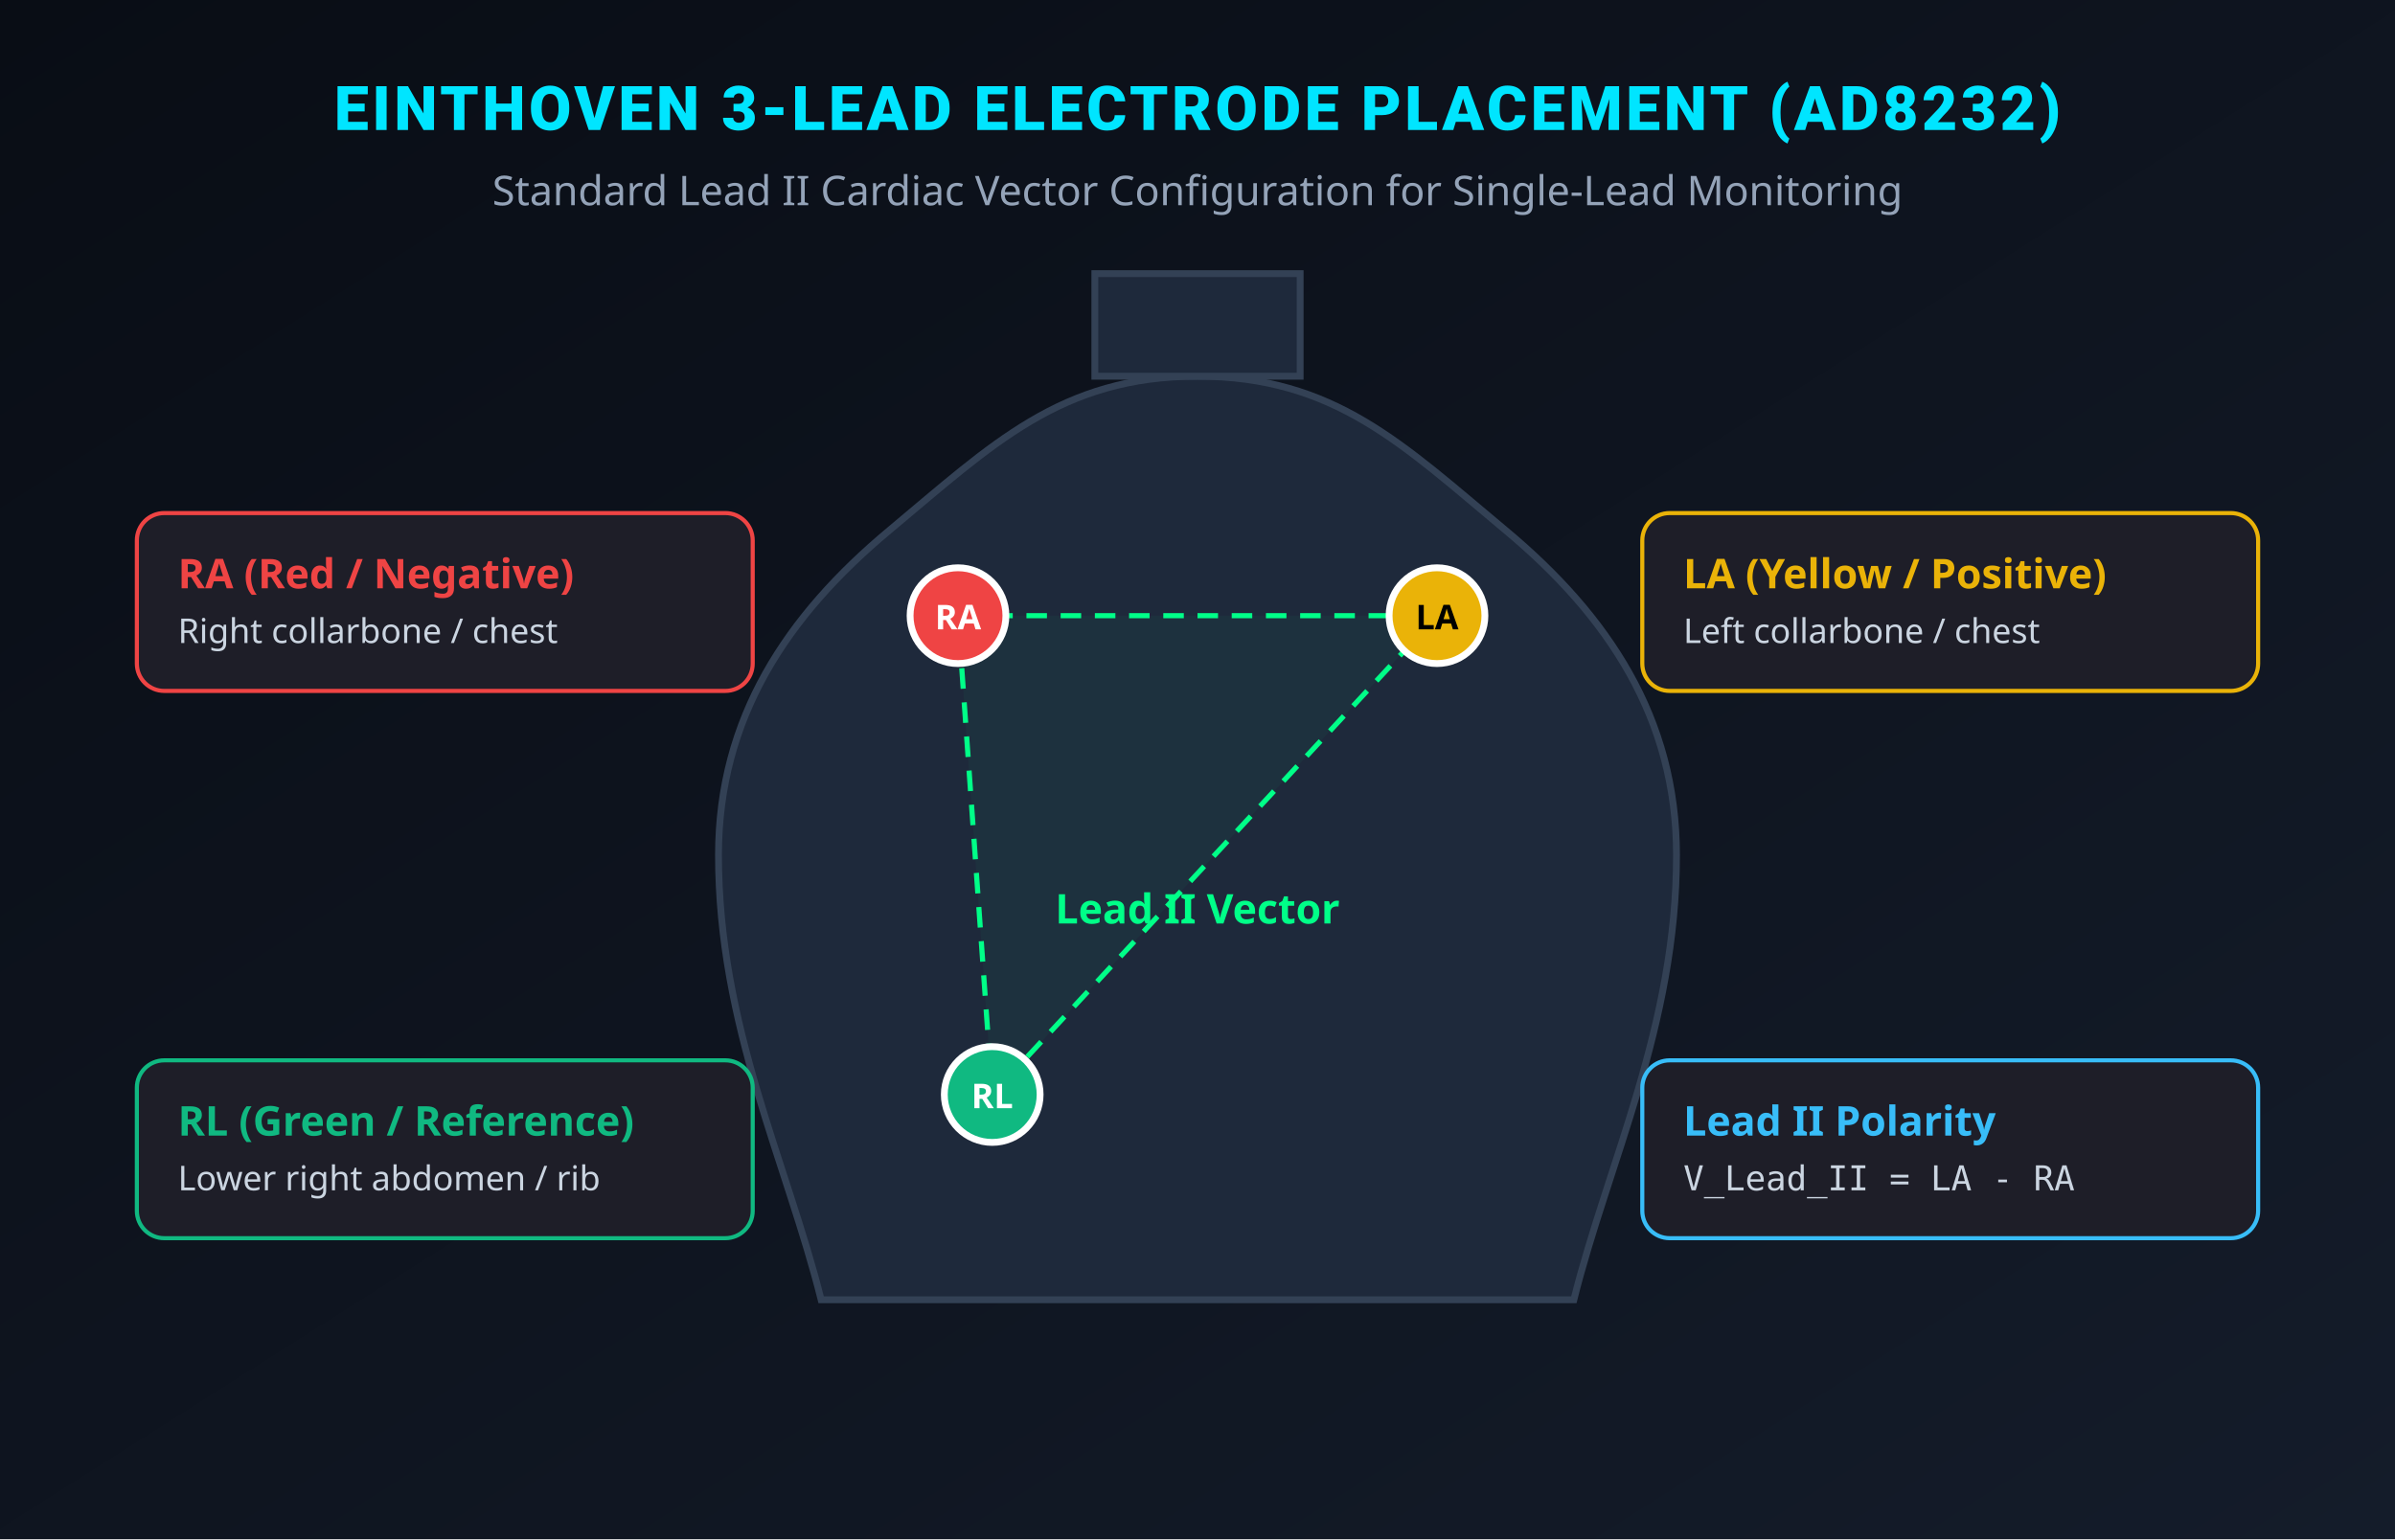
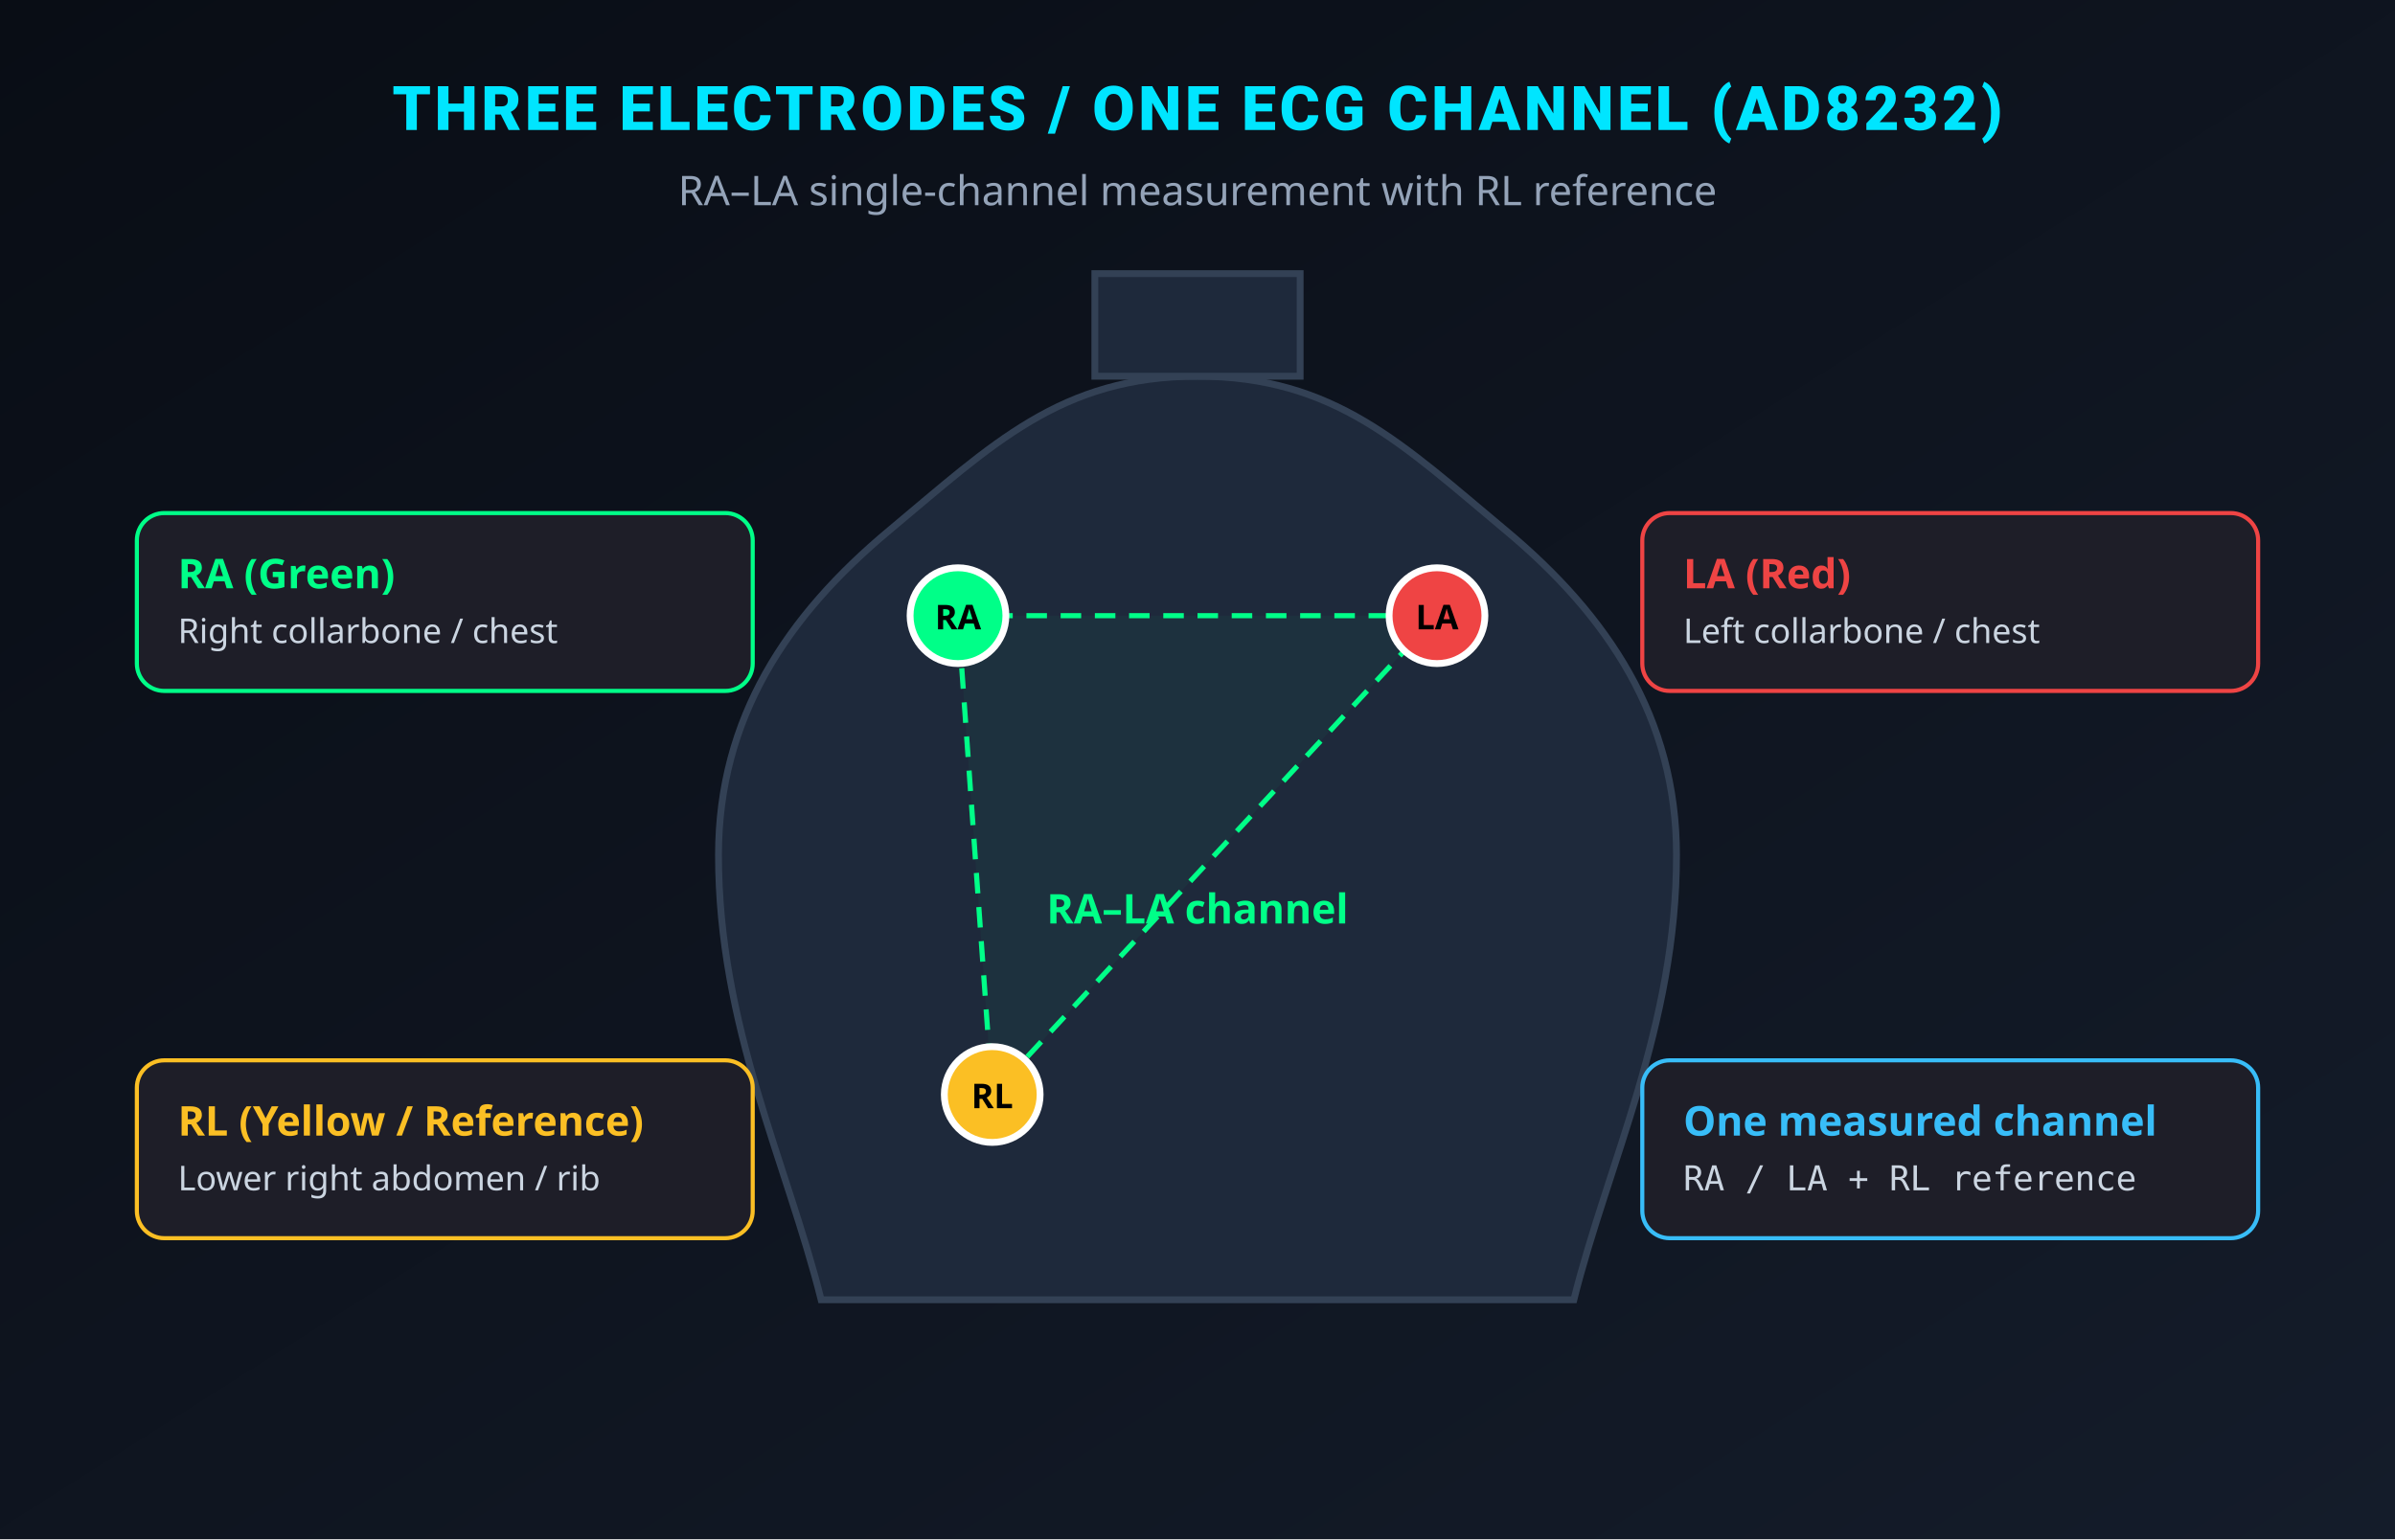
<svg xmlns="http://www.w3.org/2000/svg" viewBox="0 0 700 450" width="100%" height="100%">
  <defs>
    <linearGradient id="bg" x1="0%" y1="0%" x2="100%" y2="100%">
      <stop offset="0%" stop-color="#090D15" />
      <stop offset="100%" stop-color="#141C2A" />
    </linearGradient>
  </defs>
  <rect width="700" height="450" fill="url(#bg)" />
  <text x="350" y="38" text-anchor="middle" fill="#00E5FF" font-family="-apple-system, BlinkMacSystemFont, 'Segoe UI', Roboto, sans-serif" font-size="18" font-weight="900" letter-spacing="1">
-     EINTHOVEN 3-LEAD ELECTRODE PLACEMENT (AD8232)
+     THREE ELECTRODES / ONE ECG CHANNEL (AD8232)
  </text>
  <text x="350" y="60" text-anchor="middle" fill="#94A3B8" font-family="sans-serif" font-size="12">
-     Standard Lead II Cardiac Vector Configuration for Single-Lead Monitoring
+     RA–LA single-channel measurement with RL reference
  </text>
  <g transform="translate(180, 80)">
    <path d="M 170,30 C 130,30 110,50 80,75 C 50,100 30,130 30,170 C 30,220 50,260 60,300 L 280,300 C 290,260 310,220 310,170 C 310,130 290,100 260,75 C 230,50 210,30 170,30 Z" fill="#1E293B" stroke="#334155" stroke-width="2" />
    <path d="M 140,30 L 140,0 L 200,0 L 200,30 Z" fill="#1E293B" stroke="#334155" stroke-width="2" />
    <polygon points="100,100 240,100 110,240" fill="#00FF88" fill-opacity="0.04" stroke="#00FF88" stroke-width="1.5" stroke-dasharray="6,4" />
-     <text x="170" y="190" text-anchor="middle" fill="#00FF88" font-family="sans-serif" font-size="12" font-weight="bold">Lead II Vector</text>
-     <circle cx="100" cy="100" r="14" fill="#EF4444" stroke="#FFFFFF" stroke-width="2" />
-     <text x="100" y="104" text-anchor="middle" fill="#FFFFFF" font-family="sans-serif" font-size="10" font-weight="bold">RA</text>
-     <circle cx="240" cy="100" r="14" fill="#EAB308" stroke="#FFFFFF" stroke-width="2" />
+     <text x="170" y="190" text-anchor="middle" fill="#00FF88" font-family="sans-serif" font-size="12" font-weight="bold">RA–LA channel</text>
+     <circle cx="100" cy="100" r="14" fill="#00FF88" stroke="#FFFFFF" stroke-width="2" />
+     <text x="100" y="104" text-anchor="middle" fill="#000000" font-family="sans-serif" font-size="10" font-weight="bold">RA</text>
+     <circle cx="240" cy="100" r="14" fill="#EF4444" stroke="#FFFFFF" stroke-width="2" />
    <text x="240" y="104" text-anchor="middle" fill="#000000" font-family="sans-serif" font-size="10" font-weight="bold">LA</text>
-     <circle cx="110" cy="240" r="14" fill="#10B981" stroke="#FFFFFF" stroke-width="2" />
-     <text x="110" y="244" text-anchor="middle" fill="#FFFFFF" font-family="sans-serif" font-size="10" font-weight="bold">RL</text>
+     <circle cx="110" cy="240" r="14" fill="#FBBF24" stroke="#FFFFFF" stroke-width="2" />
+     <text x="110" y="244" text-anchor="middle" fill="#000000" font-family="sans-serif" font-size="10" font-weight="bold">RL</text>
  </g>
  <g transform="translate(40, 150)">
-     <rect width="180" height="52" rx="8" fill="#1E1E28" stroke="#EF4444" stroke-width="1.2" />
-     <text x="12" y="22" fill="#EF4444" font-family="sans-serif" font-size="12" font-weight="bold">RA (Red / Negative)</text>
+     <rect width="180" height="52" rx="8" fill="#1E1E28" stroke="#00FF88" stroke-width="1.2" />
+     <text x="12" y="22" fill="#00FF88" font-family="sans-serif" font-size="12" font-weight="bold">RA (Green)</text>
    <text x="12" y="38" fill="#CBD5E1" font-family="sans-serif" font-size="10">Right collarbone / chest</text>
  </g>
  <g transform="translate(480, 150)">
-     <rect width="180" height="52" rx="8" fill="#1E1E28" stroke="#EAB308" stroke-width="1.2" />
-     <text x="12" y="22" fill="#EAB308" font-family="sans-serif" font-size="12" font-weight="bold">LA (Yellow / Positive)</text>
+     <rect width="180" height="52" rx="8" fill="#1E1E28" stroke="#EF4444" stroke-width="1.2" />
+     <text x="12" y="22" fill="#EF4444" font-family="sans-serif" font-size="12" font-weight="bold">LA (Red)</text>
    <text x="12" y="38" fill="#CBD5E1" font-family="sans-serif" font-size="10">Left collarbone / chest</text>
  </g>
  <g transform="translate(40, 310)">
-     <rect width="180" height="52" rx="8" fill="#1E1E28" stroke="#10B981" stroke-width="1.2" />
-     <text x="12" y="22" fill="#10B981" font-family="sans-serif" font-size="12" font-weight="bold">RL (Green / Reference)</text>
+     <rect width="180" height="52" rx="8" fill="#1E1E28" stroke="#FBBF24" stroke-width="1.2" />
+     <text x="12" y="22" fill="#FBBF24" font-family="sans-serif" font-size="12" font-weight="bold">RL (Yellow / Reference)</text>
    <text x="12" y="38" fill="#CBD5E1" font-family="sans-serif" font-size="10">Lower right abdomen / rib</text>
  </g>
  <g transform="translate(480, 310)">
    <rect width="180" height="52" rx="8" fill="#1E1E28" stroke="#38BDF8" stroke-width="1.2" />
-     <text x="12" y="22" fill="#38BDF8" font-family="sans-serif" font-size="12" font-weight="bold">Lead II Polarity</text>
-     <text x="12" y="38" fill="#CBD5E1" font-family="monospace" font-size="10">V_Lead_II = LA - RA</text>
+     <text x="12" y="22" fill="#38BDF8" font-family="sans-serif" font-size="12" font-weight="bold">One measured channel</text>
+     <text x="12" y="38" fill="#CBD5E1" font-family="monospace" font-size="10">RA / LA + RL reference</text>
  </g>
</svg>
